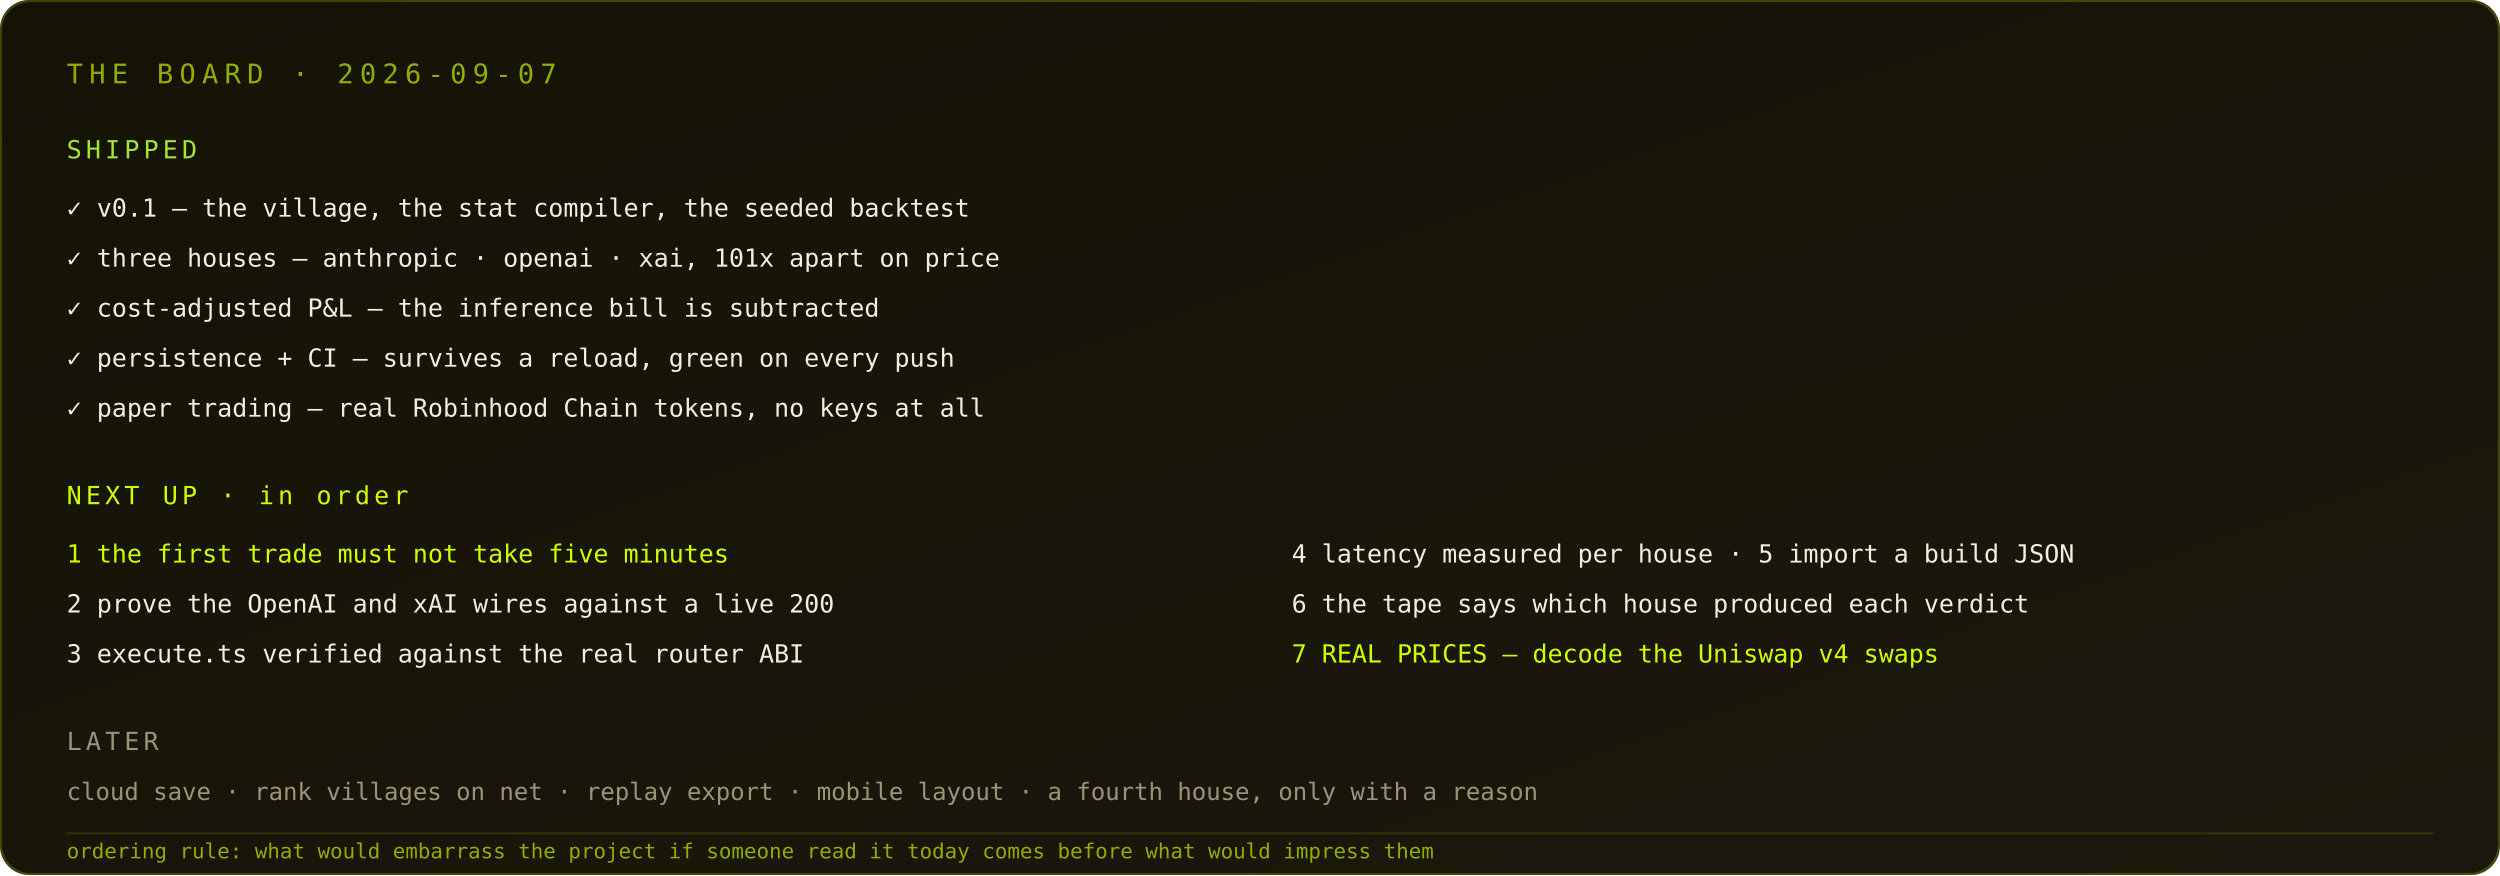
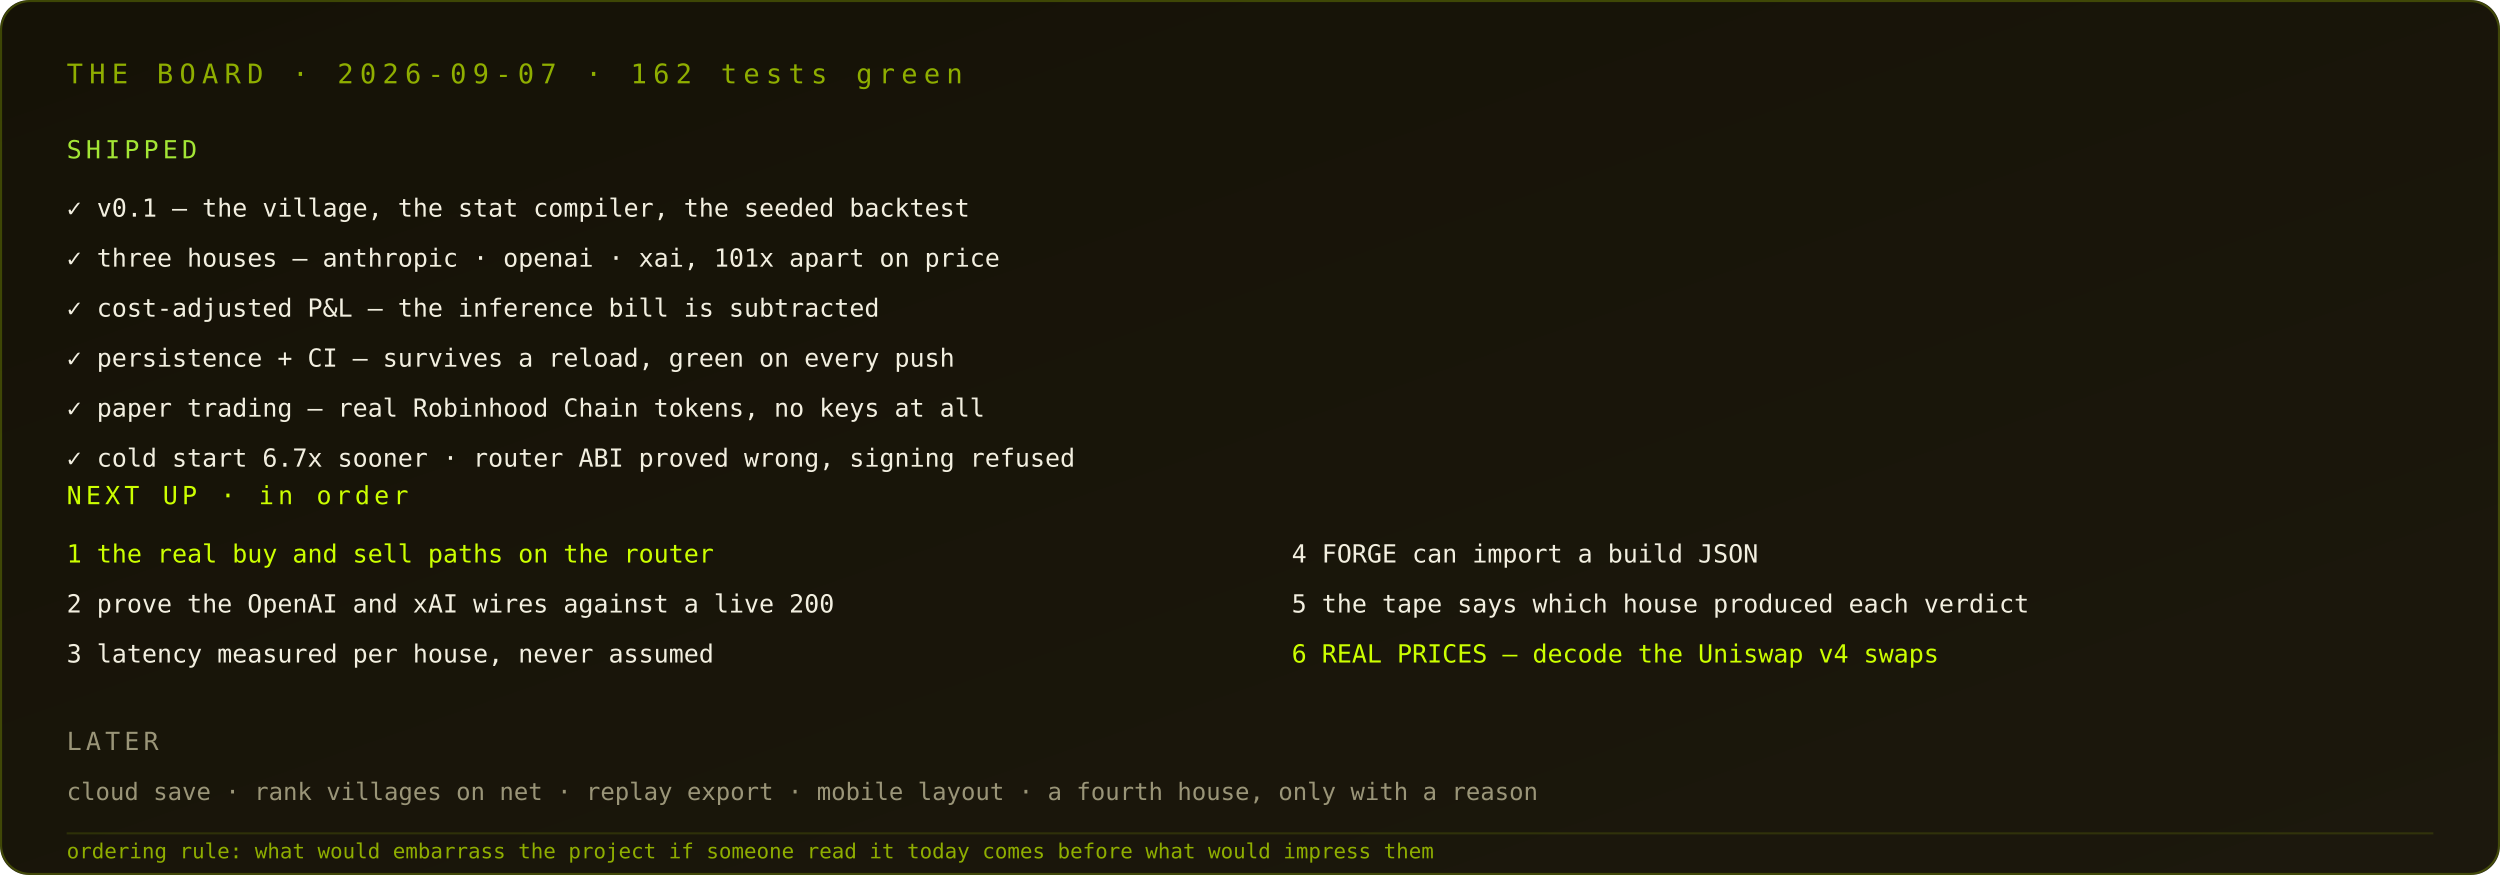
<svg xmlns="http://www.w3.org/2000/svg" width="1200" height="420" viewBox="0 0 1200 420" role="img" aria-label="Roadmap board: shipped, next up and later">
  <defs>
    <linearGradient id="bg2" x1="0" y1="0" x2="1" y2="1">
      <stop offset="0" stop-color="#151206" />
      <stop offset="1" stop-color="#1C180D" />
    </linearGradient>
  </defs>
  <rect width="1200" height="420" rx="14" fill="url(#bg2)" />
  <rect x="0.5" y="0.5" width="1199" height="419" rx="14" fill="none" stroke="#CCFF00" stroke-opacity="0.22" />
  <g font-family="ui-monospace, SFMono-Regular, Menlo, Consolas, monospace">
-     <text x="32" y="40" fill="#8fae00" font-size="13" letter-spacing="3">THE BOARD · 2026-09-07</text>
+     <text x="32" y="40" fill="#8fae00" font-size="13" letter-spacing="3">THE BOARD · 2026-09-07 · 162 tests green</text>
    <text x="32" y="76" fill="#a3e635" font-size="12" letter-spacing="2">SHIPPED</text>
    <g font-size="12" fill="#F2EFE0">
      <text x="32" y="104">✓  v0.1 — the village, the stat compiler, the seeded backtest</text>
      <text x="32" y="128">✓  three houses — anthropic · openai · xai, 101x apart on price</text>
      <text x="32" y="152">✓  cost-adjusted P&amp;L — the inference bill is subtracted</text>
      <text x="32" y="176">✓  persistence + CI — survives a reload, green on every push</text>
      <text x="32" y="200">✓  paper trading — real Robinhood Chain tokens, no keys at all</text>
+       <text x="32" y="224">✓  cold start 6.7x sooner · router ABI proved wrong, signing refused</text>
    </g>
    <text x="32" y="242" fill="#CCFF00" font-size="12" letter-spacing="2">NEXT UP · in order</text>
    <g font-size="12" fill="#F2EFE0">
-       <text x="32" y="270" fill="#CCFF00">1  the first trade must not take five minutes</text>
+       <text x="32" y="270" fill="#CCFF00">1  the real buy and sell paths on the router</text>
      <text x="32" y="294">2  prove the OpenAI and xAI wires against a live 200</text>
-       <text x="32" y="318">3  execute.ts verified against the real router ABI</text>
-       <text x="620" y="270">4  latency measured per house · 5  import a build JSON</text>
-       <text x="620" y="294">6  the tape says which house produced each verdict</text>
-       <text x="620" y="318" fill="#CCFF00">7  REAL PRICES — decode the Uniswap v4 swaps</text>
+       <text x="32" y="318">3  latency measured per house, never assumed</text>
+       <text x="620" y="270">4  FORGE can import a build JSON</text>
+       <text x="620" y="294">5  the tape says which house produced each verdict</text>
+       <text x="620" y="318" fill="#CCFF00">6  REAL PRICES — decode the Uniswap v4 swaps</text>
    </g>
    <text x="32" y="360" fill="#9a9578" font-size="12" letter-spacing="2">LATER</text>
    <text x="32" y="384" fill="#9a9578" font-size="11.5">cloud save · rank villages on net · replay export · mobile layout · a fourth house, only with a reason</text>
    <line x1="32" y1="400" x2="1168" y2="400" stroke="#CCFF00" stroke-opacity="0.12" />
    <text x="32" y="412" fill="#8fae00" font-size="10">ordering rule: what would embarrass the project if someone read it today comes before what would impress them</text>
  </g>
</svg>
